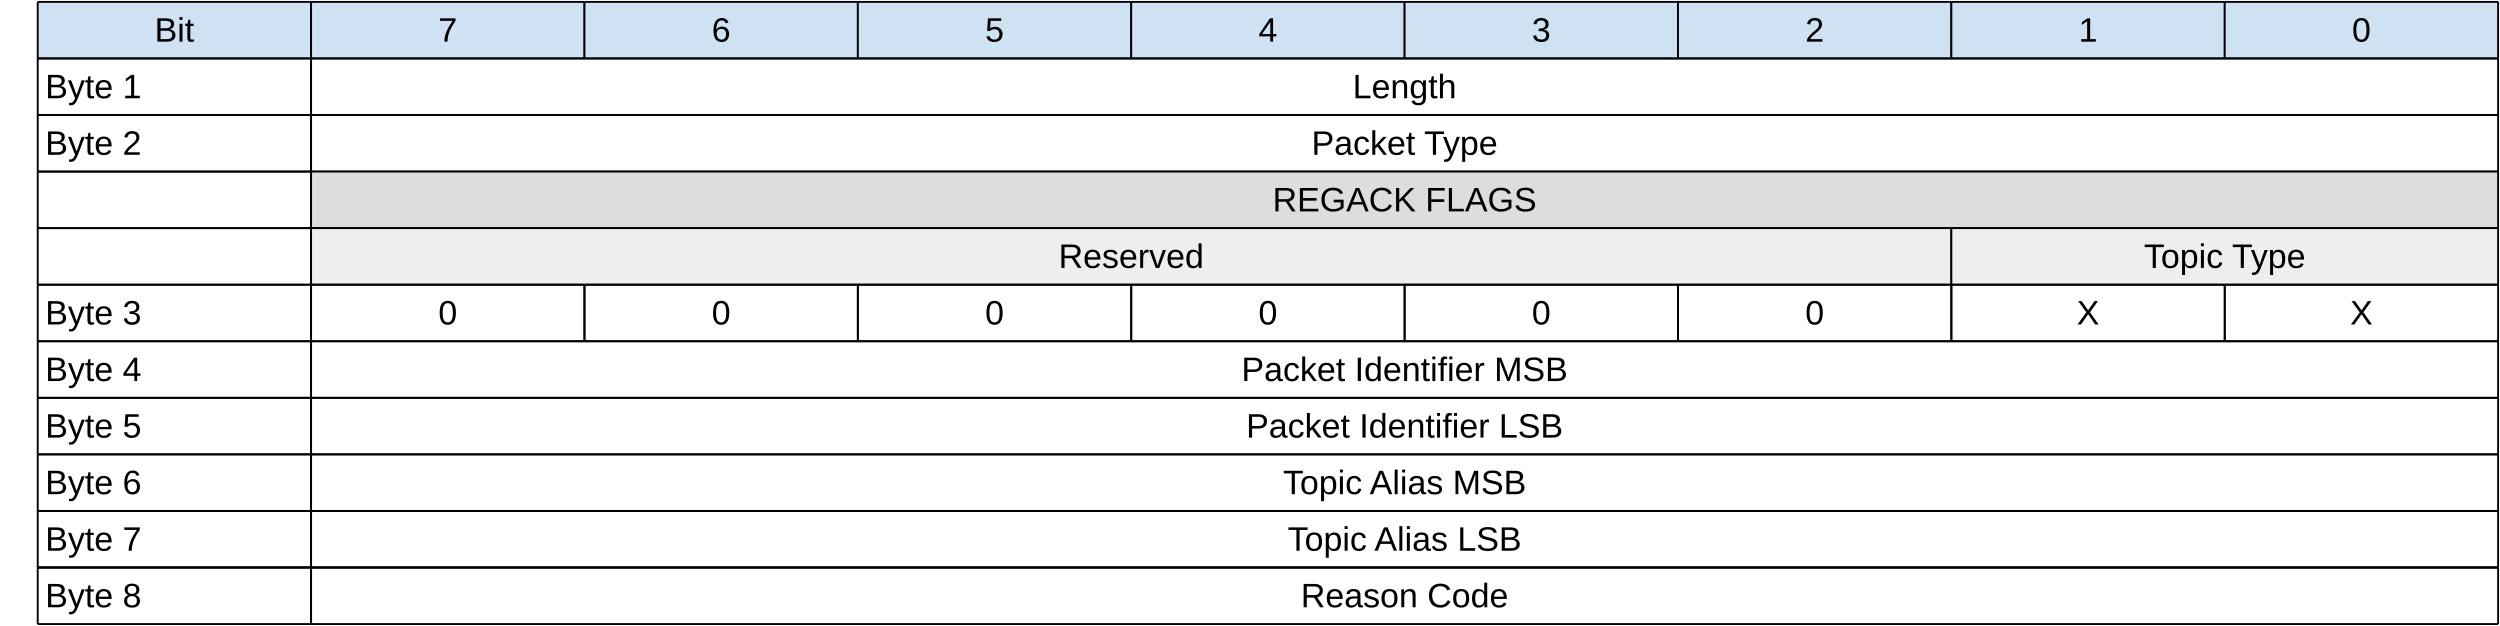
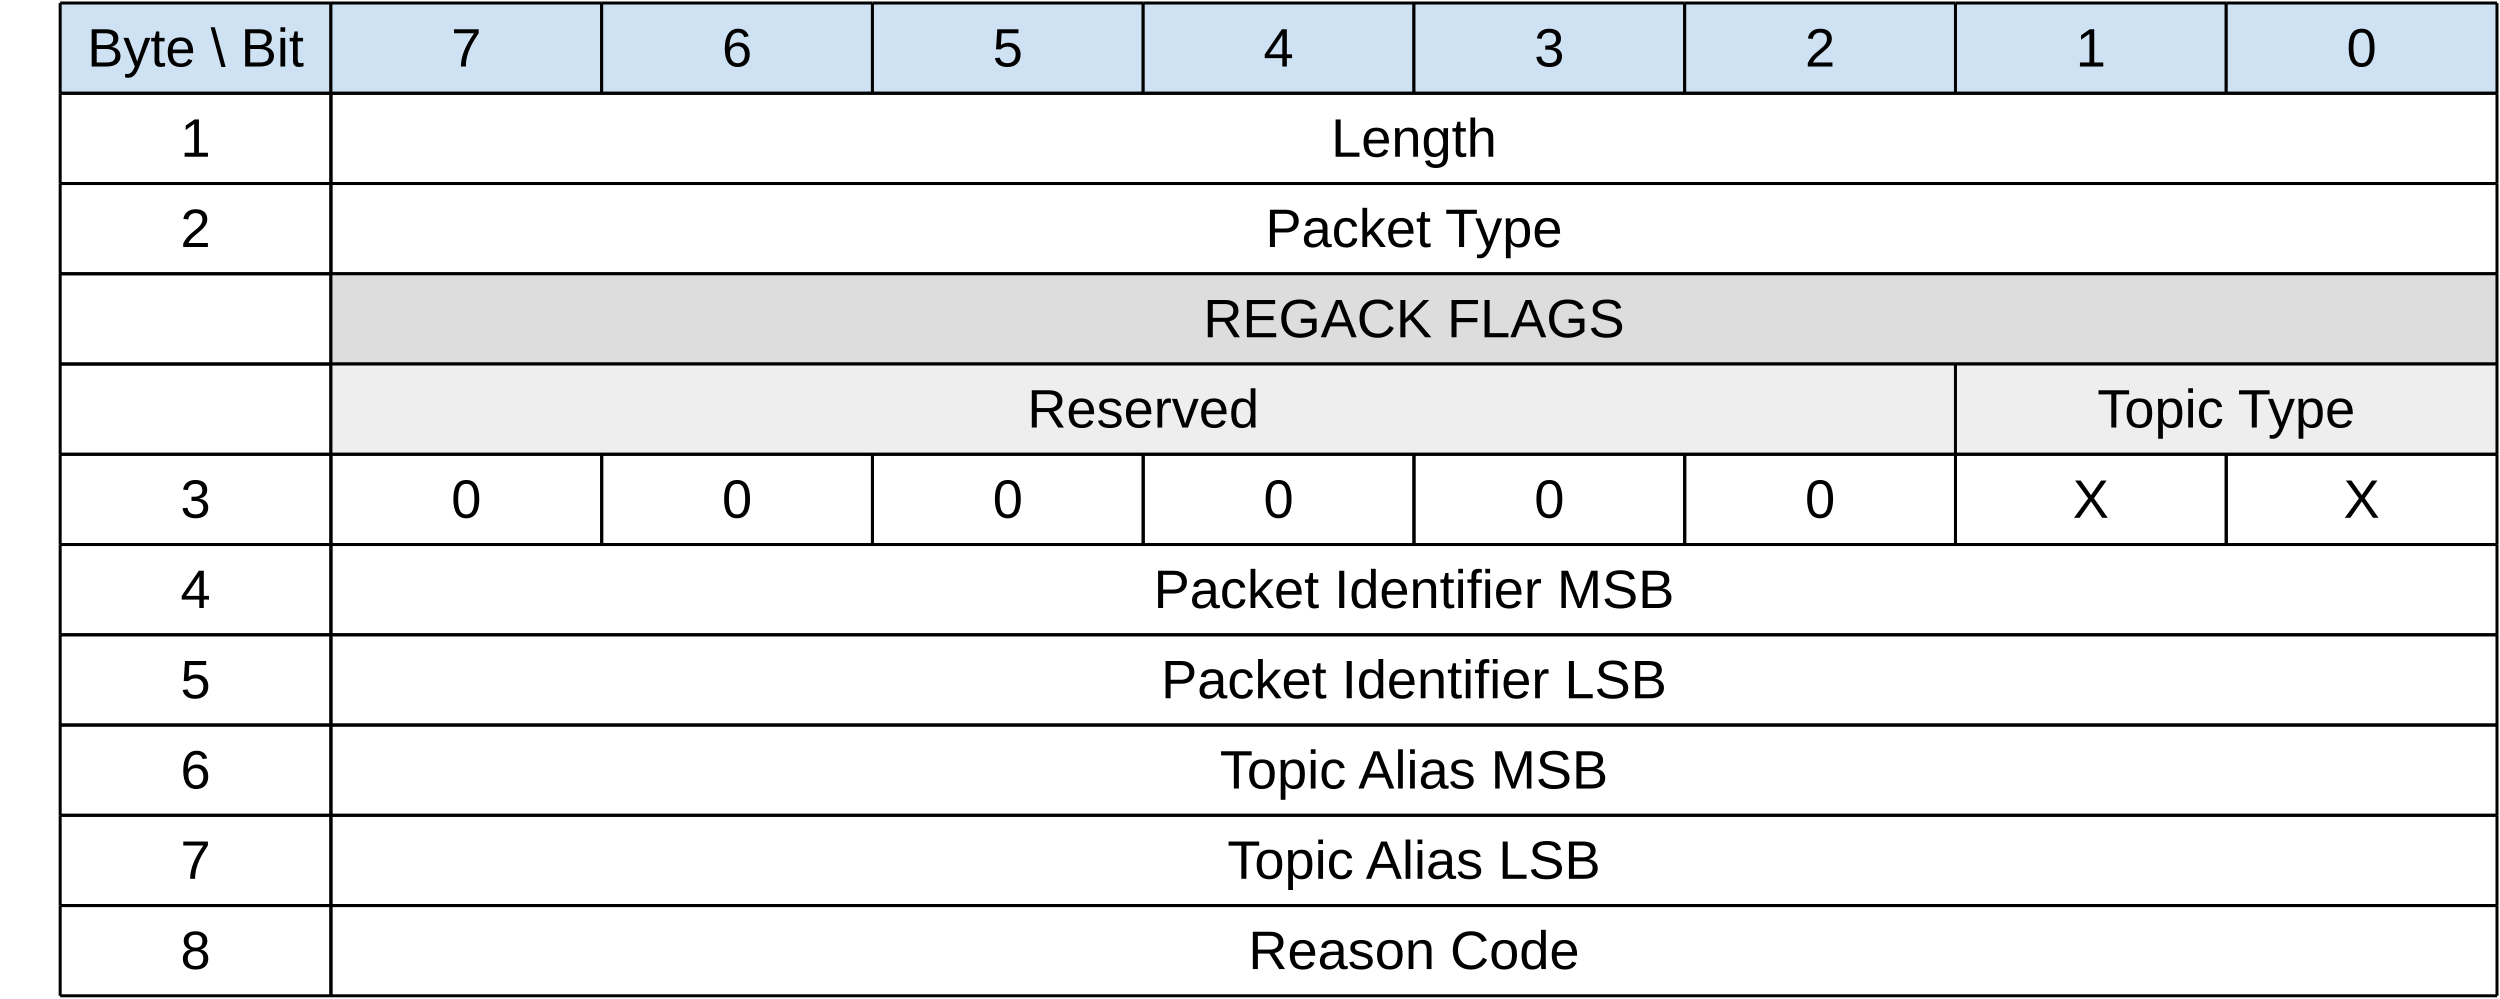
- <svg xmlns="http://www.w3.org/2000/svg" version="1.0" width="1326" height="332" viewBox="0 0 1326 332">
-   <rect x="20" y="1" height="30" width="145" fill="#cfe2f3" />
-   <line x1="20" y1="1" x2="165" y2="1" stroke="#000000" stroke-width="1" />
-   <line x1="20" y1="31" x2="165" y2="31" stroke="#000000" stroke-width="1" />
-   <line x1="165" y1="1" x2="165" y2="31" stroke="#000000" stroke-width="1" />
+ <svg xmlns="http://www.w3.org/2000/svg" version="1.0" width="831" height="332" viewBox="0 0 831 332">
+   <rect x="20" y="1" height="30" width="90" fill="#cfe2f3" />
+   <line x1="20" y1="1" x2="110" y2="1" stroke="#000000" stroke-width="1" />
+   <line x1="20" y1="31" x2="110" y2="31" stroke="#000000" stroke-width="1" />
+   <line x1="110" y1="1" x2="110" y2="31" stroke="#000000" stroke-width="1" />
  <line x1="20" y1="1" x2="20" y2="31" stroke="#000000" stroke-width="1" />
-   <text font-size="18" font-family="Arial" x="92.5" y="17" text-anchor="middle" dominant-baseline="middle">Bit</text>
-   <rect x="165" y="1" height="30" width="145" fill="#cfe2f3" />
-   <line x1="165" y1="1" x2="310" y2="1" stroke="#000000" stroke-width="1" />
-   <line x1="165" y1="31" x2="310" y2="31" stroke="#000000" stroke-width="1" />
-   <line x1="310" y1="1" x2="310" y2="31" stroke="#000000" stroke-width="1" />
-   <line x1="165" y1="1" x2="165" y2="31" stroke="#000000" stroke-width="1" />
-   <text font-size="18" font-family="Arial" x="237.5" y="17" text-anchor="middle" dominant-baseline="middle">7</text>
-   <rect x="310" y="1" height="30" width="145" fill="#cfe2f3" />
-   <line x1="310" y1="1" x2="455" y2="1" stroke="#000000" stroke-width="1" />
-   <line x1="310" y1="31" x2="455" y2="31" stroke="#000000" stroke-width="1" />
-   <line x1="455" y1="1" x2="455" y2="31" stroke="#000000" stroke-width="1" />
-   <line x1="310" y1="1" x2="310" y2="31" stroke="#000000" stroke-width="1" />
-   <text font-size="18" font-family="Arial" x="382.5" y="17" text-anchor="middle" dominant-baseline="middle">6</text>
-   <rect x="455" y="1" height="30" width="145" fill="#cfe2f3" />
-   <line x1="455" y1="1" x2="600" y2="1" stroke="#000000" stroke-width="1" />
-   <line x1="455" y1="31" x2="600" y2="31" stroke="#000000" stroke-width="1" />
-   <line x1="600" y1="1" x2="600" y2="31" stroke="#000000" stroke-width="1" />
-   <line x1="455" y1="1" x2="455" y2="31" stroke="#000000" stroke-width="1" />
-   <text font-size="18" font-family="Arial" x="527.5" y="17" text-anchor="middle" dominant-baseline="middle">5</text>
-   <rect x="600" y="1" height="30" width="145" fill="#cfe2f3" />
-   <line x1="600" y1="1" x2="745" y2="1" stroke="#000000" stroke-width="1" />
-   <line x1="600" y1="31" x2="745" y2="31" stroke="#000000" stroke-width="1" />
-   <line x1="745" y1="1" x2="745" y2="31" stroke="#000000" stroke-width="1" />
-   <line x1="600" y1="1" x2="600" y2="31" stroke="#000000" stroke-width="1" />
-   <text font-size="18" font-family="Arial" x="672.5" y="17" text-anchor="middle" dominant-baseline="middle">4</text>
-   <rect x="745" y="1" height="30" width="145" fill="#cfe2f3" />
-   <line x1="745" y1="1" x2="890" y2="1" stroke="#000000" stroke-width="1" />
-   <line x1="745" y1="31" x2="890" y2="31" stroke="#000000" stroke-width="1" />
-   <line x1="890" y1="1" x2="890" y2="31" stroke="#000000" stroke-width="1" />
-   <line x1="745" y1="1" x2="745" y2="31" stroke="#000000" stroke-width="1" />
-   <text font-size="18" font-family="Arial" x="817.5" y="17" text-anchor="middle" dominant-baseline="middle">3</text>
-   <rect x="890" y="1" height="30" width="145" fill="#cfe2f3" />
-   <line x1="890" y1="1" x2="1035" y2="1" stroke="#000000" stroke-width="1" />
-   <line x1="890" y1="31" x2="1035" y2="31" stroke="#000000" stroke-width="1" />
-   <line x1="1035" y1="1" x2="1035" y2="31" stroke="#000000" stroke-width="1" />
-   <line x1="890" y1="1" x2="890" y2="31" stroke="#000000" stroke-width="1" />
-   <text font-size="18" font-family="Arial" x="962.5" y="17" text-anchor="middle" dominant-baseline="middle">2</text>
-   <rect x="1035" y="1" height="30" width="145" fill="#cfe2f3" />
-   <line x1="1035" y1="1" x2="1180" y2="1" stroke="#000000" stroke-width="1" />
-   <line x1="1035" y1="31" x2="1180" y2="31" stroke="#000000" stroke-width="1" />
-   <line x1="1180" y1="1" x2="1180" y2="31" stroke="#000000" stroke-width="1" />
-   <line x1="1035" y1="1" x2="1035" y2="31" stroke="#000000" stroke-width="1" />
-   <text font-size="18" font-family="Arial" x="1107.5" y="17" text-anchor="middle" dominant-baseline="middle">1</text>
-   <rect x="1180" y="1" height="30" width="145" fill="#cfe2f3" />
-   <line x1="1180" y1="1" x2="1325" y2="1" stroke="#000000" stroke-width="1" />
-   <line x1="1180" y1="31" x2="1325" y2="31" stroke="#000000" stroke-width="1" />
-   <line x1="1325" y1="1" x2="1325" y2="31" stroke="#000000" stroke-width="1" />
-   <line x1="1180" y1="1" x2="1180" y2="31" stroke="#000000" stroke-width="1" />
-   <text font-size="18" font-family="Arial" x="1252.5" y="17" text-anchor="middle" dominant-baseline="middle">0</text>
+   <text font-size="18" font-family="Arial" x="65" y="17" text-anchor="middle" dominant-baseline="middle">Byte \ Bit</text>
+   <rect x="110" y="1" height="30" width="90" fill="#cfe2f3" />
+   <line x1="110" y1="1" x2="200" y2="1" stroke="#000000" stroke-width="1" />
+   <line x1="110" y1="31" x2="200" y2="31" stroke="#000000" stroke-width="1" />
+   <line x1="200" y1="1" x2="200" y2="31" stroke="#000000" stroke-width="1" />
+   <line x1="110" y1="1" x2="110" y2="31" stroke="#000000" stroke-width="1" />
+   <text font-size="18" font-family="Arial" x="155" y="17" text-anchor="middle" dominant-baseline="middle">7</text>
+   <rect x="200" y="1" height="30" width="90" fill="#cfe2f3" />
+   <line x1="200" y1="1" x2="290" y2="1" stroke="#000000" stroke-width="1" />
+   <line x1="200" y1="31" x2="290" y2="31" stroke="#000000" stroke-width="1" />
+   <line x1="290" y1="1" x2="290" y2="31" stroke="#000000" stroke-width="1" />
+   <line x1="200" y1="1" x2="200" y2="31" stroke="#000000" stroke-width="1" />
+   <text font-size="18" font-family="Arial" x="245" y="17" text-anchor="middle" dominant-baseline="middle">6</text>
+   <rect x="290" y="1" height="30" width="90" fill="#cfe2f3" />
+   <line x1="290" y1="1" x2="380" y2="1" stroke="#000000" stroke-width="1" />
+   <line x1="290" y1="31" x2="380" y2="31" stroke="#000000" stroke-width="1" />
+   <line x1="380" y1="1" x2="380" y2="31" stroke="#000000" stroke-width="1" />
+   <line x1="290" y1="1" x2="290" y2="31" stroke="#000000" stroke-width="1" />
+   <text font-size="18" font-family="Arial" x="335" y="17" text-anchor="middle" dominant-baseline="middle">5</text>
+   <rect x="380" y="1" height="30" width="90" fill="#cfe2f3" />
+   <line x1="380" y1="1" x2="470" y2="1" stroke="#000000" stroke-width="1" />
+   <line x1="380" y1="31" x2="470" y2="31" stroke="#000000" stroke-width="1" />
+   <line x1="470" y1="1" x2="470" y2="31" stroke="#000000" stroke-width="1" />
+   <line x1="380" y1="1" x2="380" y2="31" stroke="#000000" stroke-width="1" />
+   <text font-size="18" font-family="Arial" x="425" y="17" text-anchor="middle" dominant-baseline="middle">4</text>
+   <rect x="470" y="1" height="30" width="90" fill="#cfe2f3" />
+   <line x1="470" y1="1" x2="560" y2="1" stroke="#000000" stroke-width="1" />
+   <line x1="470" y1="31" x2="560" y2="31" stroke="#000000" stroke-width="1" />
+   <line x1="560" y1="1" x2="560" y2="31" stroke="#000000" stroke-width="1" />
+   <line x1="470" y1="1" x2="470" y2="31" stroke="#000000" stroke-width="1" />
+   <text font-size="18" font-family="Arial" x="515" y="17" text-anchor="middle" dominant-baseline="middle">3</text>
+   <rect x="560" y="1" height="30" width="90" fill="#cfe2f3" />
+   <line x1="560" y1="1" x2="650" y2="1" stroke="#000000" stroke-width="1" />
+   <line x1="560" y1="31" x2="650" y2="31" stroke="#000000" stroke-width="1" />
+   <line x1="650" y1="1" x2="650" y2="31" stroke="#000000" stroke-width="1" />
+   <line x1="560" y1="1" x2="560" y2="31" stroke="#000000" stroke-width="1" />
+   <text font-size="18" font-family="Arial" x="605" y="17" text-anchor="middle" dominant-baseline="middle">2</text>
+   <rect x="650" y="1" height="30" width="90" fill="#cfe2f3" />
+   <line x1="650" y1="1" x2="740" y2="1" stroke="#000000" stroke-width="1" />
+   <line x1="650" y1="31" x2="740" y2="31" stroke="#000000" stroke-width="1" />
+   <line x1="740" y1="1" x2="740" y2="31" stroke="#000000" stroke-width="1" />
+   <line x1="650" y1="1" x2="650" y2="31" stroke="#000000" stroke-width="1" />
+   <text font-size="18" font-family="Arial" x="695" y="17" text-anchor="middle" dominant-baseline="middle">1</text>
+   <rect x="740" y="1" height="30" width="90" fill="#cfe2f3" />
+   <line x1="740" y1="1" x2="830" y2="1" stroke="#000000" stroke-width="1" />
+   <line x1="740" y1="31" x2="830" y2="31" stroke="#000000" stroke-width="1" />
+   <line x1="830" y1="1" x2="830" y2="31" stroke="#000000" stroke-width="1" />
+   <line x1="740" y1="1" x2="740" y2="31" stroke="#000000" stroke-width="1" />
+   <text font-size="18" font-family="Arial" x="785" y="17" text-anchor="middle" dominant-baseline="middle">0</text>
  <text font-size="18" font-family="Arial" x="15" y="16" text-anchor="end"> </text>
  <text font-size="18" font-family="Arial" x="15" y="46" text-anchor="end"> </text>
-   <line x1="20" y1="31" x2="165" y2="31" stroke="#000000" stroke-width="1" />
-   <line x1="20" y1="61" x2="165" y2="61" stroke="#000000" stroke-width="1" />
-   <line x1="165" y1="31" x2="165" y2="61" stroke="#000000" stroke-width="1" />
+   <line x1="20" y1="31" x2="110" y2="31" stroke="#000000" stroke-width="1" />
+   <line x1="20" y1="61" x2="110" y2="61" stroke="#000000" stroke-width="1" />
+   <line x1="110" y1="31" x2="110" y2="61" stroke="#000000" stroke-width="1" />
  <line x1="20" y1="31" x2="20" y2="61" stroke="#000000" stroke-width="1" />
-   <text font-size="18" font-family="Arial" x="24" y="47" text-anchor="start" dominant-baseline="middle">Byte 1</text>
-   <line x1="165" y1="31" x2="1325" y2="31" stroke="#000000" stroke-width="1" />
-   <line x1="165" y1="61" x2="1325" y2="61" stroke="#000000" stroke-width="1" />
-   <line x1="1325" y1="31" x2="1325" y2="61" stroke="#000000" stroke-width="1" />
-   <line x1="165" y1="31" x2="165" y2="61" stroke="#000000" stroke-width="1" />
-   <text font-size="18" font-family="Arial" x="745" y="47" text-anchor="middle" dominant-baseline="middle">Length</text>
+   <text font-size="18" font-family="Arial" x="65" y="47" text-anchor="middle" dominant-baseline="middle">1</text>
+   <line x1="110" y1="31" x2="830" y2="31" stroke="#000000" stroke-width="1" />
+   <line x1="110" y1="61" x2="830" y2="61" stroke="#000000" stroke-width="1" />
+   <line x1="830" y1="31" x2="830" y2="61" stroke="#000000" stroke-width="1" />
+   <line x1="110" y1="31" x2="110" y2="61" stroke="#000000" stroke-width="1" />
+   <text font-size="18" font-family="Arial" x="470" y="47" text-anchor="middle" dominant-baseline="middle">Length</text>
  <text font-size="18" font-family="Arial" x="15" y="76" text-anchor="end"> </text>
-   <line x1="20" y1="61" x2="165" y2="61" stroke="#000000" stroke-width="1" />
-   <line x1="20" y1="91" x2="165" y2="91" stroke="#000000" stroke-width="1" />
-   <line x1="165" y1="61" x2="165" y2="91" stroke="#000000" stroke-width="1" />
+   <line x1="20" y1="61" x2="110" y2="61" stroke="#000000" stroke-width="1" />
+   <line x1="20" y1="91" x2="110" y2="91" stroke="#000000" stroke-width="1" />
+   <line x1="110" y1="61" x2="110" y2="91" stroke="#000000" stroke-width="1" />
  <line x1="20" y1="61" x2="20" y2="91" stroke="#000000" stroke-width="1" />
-   <text font-size="18" font-family="Arial" x="24" y="77" text-anchor="start" dominant-baseline="middle">Byte 2</text>
-   <line x1="165" y1="61" x2="1325" y2="61" stroke="#000000" stroke-width="1" />
-   <line x1="165" y1="91" x2="1325" y2="91" stroke="#000000" stroke-width="1" />
-   <line x1="1325" y1="61" x2="1325" y2="91" stroke="#000000" stroke-width="1" />
-   <line x1="165" y1="61" x2="165" y2="91" stroke="#000000" stroke-width="1" />
-   <text font-size="18" font-family="Arial" x="745" y="77" text-anchor="middle" dominant-baseline="middle">Packet Type</text>
+   <text font-size="18" font-family="Arial" x="65" y="77" text-anchor="middle" dominant-baseline="middle">2</text>
+   <line x1="110" y1="61" x2="830" y2="61" stroke="#000000" stroke-width="1" />
+   <line x1="110" y1="91" x2="830" y2="91" stroke="#000000" stroke-width="1" />
+   <line x1="830" y1="61" x2="830" y2="91" stroke="#000000" stroke-width="1" />
+   <line x1="110" y1="61" x2="110" y2="91" stroke="#000000" stroke-width="1" />
+   <text font-size="18" font-family="Arial" x="470" y="77" text-anchor="middle" dominant-baseline="middle">Packet Type</text>
  <text font-size="18" font-family="Arial" x="15" y="106" text-anchor="end"> </text>
-   <line x1="20" y1="91" x2="165" y2="91" stroke="#000000" stroke-width="1" />
-   <line x1="20" y1="121" x2="165" y2="121" stroke="#000000" stroke-width="1" />
-   <line x1="165" y1="91" x2="165" y2="121" stroke="#000000" stroke-width="1" />
+   <line x1="20" y1="91" x2="110" y2="91" stroke="#000000" stroke-width="1" />
+   <line x1="20" y1="121" x2="110" y2="121" stroke="#000000" stroke-width="1" />
+   <line x1="110" y1="91" x2="110" y2="121" stroke="#000000" stroke-width="1" />
  <line x1="20" y1="91" x2="20" y2="121" stroke="#000000" stroke-width="1" />
-   <text font-size="18" font-family="Arial" x="24" y="107" text-anchor="start" dominant-baseline="middle" />
-   <rect x="165" y="91" height="30" width="1160" fill="#dddddd" />
-   <line x1="165" y1="91" x2="1325" y2="91" stroke="#000000" stroke-width="1" />
-   <line x1="165" y1="121" x2="1325" y2="121" stroke="#000000" stroke-width="1" />
-   <line x1="1325" y1="91" x2="1325" y2="121" stroke="#000000" stroke-width="1" />
-   <line x1="165" y1="91" x2="165" y2="121" stroke="#000000" stroke-width="1" />
-   <text font-size="18" font-family="Arial" x="745" y="107" text-anchor="middle" dominant-baseline="middle">REGACK FLAGS</text>
+   <text font-size="18" font-family="Arial" x="65" y="107" text-anchor="middle" dominant-baseline="middle" />
+   <rect x="110" y="91" height="30" width="720" fill="#dddddd" />
+   <line x1="110" y1="91" x2="830" y2="91" stroke="#000000" stroke-width="1" />
+   <line x1="110" y1="121" x2="830" y2="121" stroke="#000000" stroke-width="1" />
+   <line x1="830" y1="91" x2="830" y2="121" stroke="#000000" stroke-width="1" />
+   <line x1="110" y1="91" x2="110" y2="121" stroke="#000000" stroke-width="1" />
+   <text font-size="18" font-family="Arial" x="470" y="107" text-anchor="middle" dominant-baseline="middle">REGACK FLAGS</text>
  <text font-size="18" font-family="Arial" x="15" y="136" text-anchor="end"> </text>
-   <line x1="20" y1="121" x2="165" y2="121" stroke="#000000" stroke-width="1" />
-   <line x1="20" y1="151" x2="165" y2="151" stroke="#000000" stroke-width="1" />
-   <line x1="165" y1="121" x2="165" y2="151" stroke="#000000" stroke-width="1" />
+   <line x1="20" y1="121" x2="110" y2="121" stroke="#000000" stroke-width="1" />
+   <line x1="20" y1="151" x2="110" y2="151" stroke="#000000" stroke-width="1" />
+   <line x1="110" y1="121" x2="110" y2="151" stroke="#000000" stroke-width="1" />
  <line x1="20" y1="121" x2="20" y2="151" stroke="#000000" stroke-width="1" />
-   <text font-size="18" font-family="Arial" x="24" y="137" text-anchor="start" dominant-baseline="middle" />
-   <rect x="165" y="121" height="30" width="870" fill="#eeeeee" />
-   <line x1="165" y1="121" x2="1035" y2="121" stroke="#000000" stroke-width="1" />
-   <line x1="165" y1="151" x2="1035" y2="151" stroke="#000000" stroke-width="1" />
-   <line x1="1035" y1="121" x2="1035" y2="151" stroke="#000000" stroke-width="1" />
-   <line x1="165" y1="121" x2="165" y2="151" stroke="#000000" stroke-width="1" />
-   <text font-size="18" font-family="Arial" x="600" y="137" text-anchor="middle" dominant-baseline="middle">Reserved</text>
-   <rect x="1035" y="121" height="30" width="290" fill="#eeeeee" />
-   <line x1="1035" y1="121" x2="1325" y2="121" stroke="#000000" stroke-width="1" />
-   <line x1="1035" y1="151" x2="1325" y2="151" stroke="#000000" stroke-width="1" />
-   <line x1="1325" y1="121" x2="1325" y2="151" stroke="#000000" stroke-width="1" />
-   <line x1="1035" y1="121" x2="1035" y2="151" stroke="#000000" stroke-width="1" />
-   <text font-size="18" font-family="Arial" x="1180" y="137" text-anchor="middle" dominant-baseline="middle">Topic Type</text>
+   <text font-size="18" font-family="Arial" x="65" y="137" text-anchor="middle" dominant-baseline="middle" />
+   <rect x="110" y="121" height="30" width="540" fill="#eeeeee" />
+   <line x1="110" y1="121" x2="650" y2="121" stroke="#000000" stroke-width="1" />
+   <line x1="110" y1="151" x2="650" y2="151" stroke="#000000" stroke-width="1" />
+   <line x1="650" y1="121" x2="650" y2="151" stroke="#000000" stroke-width="1" />
+   <line x1="110" y1="121" x2="110" y2="151" stroke="#000000" stroke-width="1" />
+   <text font-size="18" font-family="Arial" x="380" y="137" text-anchor="middle" dominant-baseline="middle">Reserved</text>
+   <rect x="650" y="121" height="30" width="180" fill="#eeeeee" />
+   <line x1="650" y1="121" x2="830" y2="121" stroke="#000000" stroke-width="1" />
+   <line x1="650" y1="151" x2="830" y2="151" stroke="#000000" stroke-width="1" />
+   <line x1="830" y1="121" x2="830" y2="151" stroke="#000000" stroke-width="1" />
+   <line x1="650" y1="121" x2="650" y2="151" stroke="#000000" stroke-width="1" />
+   <text font-size="18" font-family="Arial" x="740" y="137" text-anchor="middle" dominant-baseline="middle">Topic Type</text>
  <text font-size="18" font-family="Arial" x="15" y="166" text-anchor="end"> </text>
-   <line x1="20" y1="151" x2="165" y2="151" stroke="#000000" stroke-width="1" />
-   <line x1="20" y1="181" x2="165" y2="181" stroke="#000000" stroke-width="1" />
-   <line x1="165" y1="151" x2="165" y2="181" stroke="#000000" stroke-width="1" />
+   <line x1="20" y1="151" x2="110" y2="151" stroke="#000000" stroke-width="1" />
+   <line x1="20" y1="181" x2="110" y2="181" stroke="#000000" stroke-width="1" />
+   <line x1="110" y1="151" x2="110" y2="181" stroke="#000000" stroke-width="1" />
  <line x1="20" y1="151" x2="20" y2="181" stroke="#000000" stroke-width="1" />
-   <text font-size="18" font-family="Arial" x="24" y="167" text-anchor="start" dominant-baseline="middle">Byte 3</text>
-   <line x1="165" y1="151" x2="310" y2="151" stroke="#000000" stroke-width="1" />
-   <line x1="165" y1="181" x2="310" y2="181" stroke="#000000" stroke-width="1" />
-   <line x1="310" y1="151" x2="310" y2="181" stroke="#000000" stroke-width="1" />
-   <line x1="165" y1="151" x2="165" y2="181" stroke="#000000" stroke-width="1" />
-   <text font-size="18" font-family="Arial" x="237.5" y="167" text-anchor="middle" dominant-baseline="middle">0</text>
-   <line x1="310" y1="151" x2="455" y2="151" stroke="#000000" stroke-width="1" />
-   <line x1="310" y1="181" x2="455" y2="181" stroke="#000000" stroke-width="1" />
-   <line x1="455" y1="151" x2="455" y2="181" stroke="#000000" stroke-width="1" />
-   <line x1="310" y1="151" x2="310" y2="181" stroke="#000000" stroke-width="1" />
-   <text font-size="18" font-family="Arial" x="382.5" y="167" text-anchor="middle" dominant-baseline="middle">0</text>
-   <line x1="455" y1="151" x2="600" y2="151" stroke="#000000" stroke-width="1" />
-   <line x1="455" y1="181" x2="600" y2="181" stroke="#000000" stroke-width="1" />
-   <line x1="600" y1="151" x2="600" y2="181" stroke="#000000" stroke-width="1" />
-   <line x1="455" y1="151" x2="455" y2="181" stroke="#000000" stroke-width="1" />
-   <text font-size="18" font-family="Arial" x="527.5" y="167" text-anchor="middle" dominant-baseline="middle">0</text>
-   <line x1="600" y1="151" x2="745" y2="151" stroke="#000000" stroke-width="1" />
-   <line x1="600" y1="181" x2="745" y2="181" stroke="#000000" stroke-width="1" />
-   <line x1="745" y1="151" x2="745" y2="181" stroke="#000000" stroke-width="1" />
-   <line x1="600" y1="151" x2="600" y2="181" stroke="#000000" stroke-width="1" />
-   <text font-size="18" font-family="Arial" x="672.5" y="167" text-anchor="middle" dominant-baseline="middle">0</text>
-   <line x1="745" y1="151" x2="890" y2="151" stroke="#000000" stroke-width="1" />
-   <line x1="745" y1="181" x2="890" y2="181" stroke="#000000" stroke-width="1" />
-   <line x1="890" y1="151" x2="890" y2="181" stroke="#000000" stroke-width="1" />
-   <line x1="745" y1="151" x2="745" y2="181" stroke="#000000" stroke-width="1" />
-   <text font-size="18" font-family="Arial" x="817.5" y="167" text-anchor="middle" dominant-baseline="middle">0</text>
-   <line x1="890" y1="151" x2="1035" y2="151" stroke="#000000" stroke-width="1" />
-   <line x1="890" y1="181" x2="1035" y2="181" stroke="#000000" stroke-width="1" />
-   <line x1="1035" y1="151" x2="1035" y2="181" stroke="#000000" stroke-width="1" />
-   <line x1="890" y1="151" x2="890" y2="181" stroke="#000000" stroke-width="1" />
-   <text font-size="18" font-family="Arial" x="962.5" y="167" text-anchor="middle" dominant-baseline="middle">0</text>
-   <line x1="1035" y1="151" x2="1180" y2="151" stroke="#000000" stroke-width="1" />
-   <line x1="1035" y1="181" x2="1180" y2="181" stroke="#000000" stroke-width="1" />
-   <line x1="1180" y1="151" x2="1180" y2="181" stroke="#000000" stroke-width="1" />
-   <line x1="1035" y1="151" x2="1035" y2="181" stroke="#000000" stroke-width="1" />
-   <text font-size="18" font-family="Arial" x="1107.5" y="167" text-anchor="middle" dominant-baseline="middle">X</text>
-   <line x1="1180" y1="151" x2="1325" y2="151" stroke="#000000" stroke-width="1" />
-   <line x1="1180" y1="181" x2="1325" y2="181" stroke="#000000" stroke-width="1" />
-   <line x1="1325" y1="151" x2="1325" y2="181" stroke="#000000" stroke-width="1" />
-   <line x1="1180" y1="151" x2="1180" y2="181" stroke="#000000" stroke-width="1" />
-   <text font-size="18" font-family="Arial" x="1252.5" y="167" text-anchor="middle" dominant-baseline="middle">X</text>
+   <text font-size="18" font-family="Arial" x="65" y="167" text-anchor="middle" dominant-baseline="middle">3</text>
+   <line x1="110" y1="151" x2="200" y2="151" stroke="#000000" stroke-width="1" />
+   <line x1="110" y1="181" x2="200" y2="181" stroke="#000000" stroke-width="1" />
+   <line x1="200" y1="151" x2="200" y2="181" stroke="#000000" stroke-width="1" />
+   <line x1="110" y1="151" x2="110" y2="181" stroke="#000000" stroke-width="1" />
+   <text font-size="18" font-family="Arial" x="155" y="167" text-anchor="middle" dominant-baseline="middle">0</text>
+   <line x1="200" y1="151" x2="290" y2="151" stroke="#000000" stroke-width="1" />
+   <line x1="200" y1="181" x2="290" y2="181" stroke="#000000" stroke-width="1" />
+   <line x1="290" y1="151" x2="290" y2="181" stroke="#000000" stroke-width="1" />
+   <line x1="200" y1="151" x2="200" y2="181" stroke="#000000" stroke-width="1" />
+   <text font-size="18" font-family="Arial" x="245" y="167" text-anchor="middle" dominant-baseline="middle">0</text>
+   <line x1="290" y1="151" x2="380" y2="151" stroke="#000000" stroke-width="1" />
+   <line x1="290" y1="181" x2="380" y2="181" stroke="#000000" stroke-width="1" />
+   <line x1="380" y1="151" x2="380" y2="181" stroke="#000000" stroke-width="1" />
+   <line x1="290" y1="151" x2="290" y2="181" stroke="#000000" stroke-width="1" />
+   <text font-size="18" font-family="Arial" x="335" y="167" text-anchor="middle" dominant-baseline="middle">0</text>
+   <line x1="380" y1="151" x2="470" y2="151" stroke="#000000" stroke-width="1" />
+   <line x1="380" y1="181" x2="470" y2="181" stroke="#000000" stroke-width="1" />
+   <line x1="470" y1="151" x2="470" y2="181" stroke="#000000" stroke-width="1" />
+   <line x1="380" y1="151" x2="380" y2="181" stroke="#000000" stroke-width="1" />
+   <text font-size="18" font-family="Arial" x="425" y="167" text-anchor="middle" dominant-baseline="middle">0</text>
+   <line x1="470" y1="151" x2="560" y2="151" stroke="#000000" stroke-width="1" />
+   <line x1="470" y1="181" x2="560" y2="181" stroke="#000000" stroke-width="1" />
+   <line x1="560" y1="151" x2="560" y2="181" stroke="#000000" stroke-width="1" />
+   <line x1="470" y1="151" x2="470" y2="181" stroke="#000000" stroke-width="1" />
+   <text font-size="18" font-family="Arial" x="515" y="167" text-anchor="middle" dominant-baseline="middle">0</text>
+   <line x1="560" y1="151" x2="650" y2="151" stroke="#000000" stroke-width="1" />
+   <line x1="560" y1="181" x2="650" y2="181" stroke="#000000" stroke-width="1" />
+   <line x1="650" y1="151" x2="650" y2="181" stroke="#000000" stroke-width="1" />
+   <line x1="560" y1="151" x2="560" y2="181" stroke="#000000" stroke-width="1" />
+   <text font-size="18" font-family="Arial" x="605" y="167" text-anchor="middle" dominant-baseline="middle">0</text>
+   <line x1="650" y1="151" x2="740" y2="151" stroke="#000000" stroke-width="1" />
+   <line x1="650" y1="181" x2="740" y2="181" stroke="#000000" stroke-width="1" />
+   <line x1="740" y1="151" x2="740" y2="181" stroke="#000000" stroke-width="1" />
+   <line x1="650" y1="151" x2="650" y2="181" stroke="#000000" stroke-width="1" />
+   <text font-size="18" font-family="Arial" x="695" y="167" text-anchor="middle" dominant-baseline="middle">X</text>
+   <line x1="740" y1="151" x2="830" y2="151" stroke="#000000" stroke-width="1" />
+   <line x1="740" y1="181" x2="830" y2="181" stroke="#000000" stroke-width="1" />
+   <line x1="830" y1="151" x2="830" y2="181" stroke="#000000" stroke-width="1" />
+   <line x1="740" y1="151" x2="740" y2="181" stroke="#000000" stroke-width="1" />
+   <text font-size="18" font-family="Arial" x="785" y="167" text-anchor="middle" dominant-baseline="middle">X</text>
  <text font-size="18" font-family="Arial" x="15" y="196" text-anchor="end"> </text>
-   <line x1="20" y1="181" x2="165" y2="181" stroke="#000000" stroke-width="1" />
-   <line x1="20" y1="211" x2="165" y2="211" stroke="#000000" stroke-width="1" />
-   <line x1="165" y1="181" x2="165" y2="211" stroke="#000000" stroke-width="1" />
+   <line x1="20" y1="181" x2="110" y2="181" stroke="#000000" stroke-width="1" />
+   <line x1="20" y1="211" x2="110" y2="211" stroke="#000000" stroke-width="1" />
+   <line x1="110" y1="181" x2="110" y2="211" stroke="#000000" stroke-width="1" />
  <line x1="20" y1="181" x2="20" y2="211" stroke="#000000" stroke-width="1" />
-   <text font-size="18" font-family="Arial" x="24" y="197" text-anchor="start" dominant-baseline="middle">Byte 4</text>
-   <line x1="165" y1="181" x2="1325" y2="181" stroke="#000000" stroke-width="1" />
-   <line x1="165" y1="211" x2="1325" y2="211" stroke="#000000" stroke-width="1" />
-   <line x1="1325" y1="181" x2="1325" y2="211" stroke="#000000" stroke-width="1" />
-   <line x1="165" y1="181" x2="165" y2="211" stroke="#000000" stroke-width="1" />
-   <text font-size="18" font-family="Arial" x="745" y="197" text-anchor="middle" dominant-baseline="middle">Packet Identifier MSB</text>
+   <text font-size="18" font-family="Arial" x="65" y="197" text-anchor="middle" dominant-baseline="middle">4</text>
+   <line x1="110" y1="181" x2="830" y2="181" stroke="#000000" stroke-width="1" />
+   <line x1="110" y1="211" x2="830" y2="211" stroke="#000000" stroke-width="1" />
+   <line x1="830" y1="181" x2="830" y2="211" stroke="#000000" stroke-width="1" />
+   <line x1="110" y1="181" x2="110" y2="211" stroke="#000000" stroke-width="1" />
+   <text font-size="18" font-family="Arial" x="470" y="197" text-anchor="middle" dominant-baseline="middle">Packet Identifier MSB</text>
  <text font-size="18" font-family="Arial" x="15" y="226" text-anchor="end"> </text>
-   <line x1="20" y1="211" x2="165" y2="211" stroke="#000000" stroke-width="1" />
-   <line x1="20" y1="241" x2="165" y2="241" stroke="#000000" stroke-width="1" />
-   <line x1="165" y1="211" x2="165" y2="241" stroke="#000000" stroke-width="1" />
+   <line x1="20" y1="211" x2="110" y2="211" stroke="#000000" stroke-width="1" />
+   <line x1="20" y1="241" x2="110" y2="241" stroke="#000000" stroke-width="1" />
+   <line x1="110" y1="211" x2="110" y2="241" stroke="#000000" stroke-width="1" />
  <line x1="20" y1="211" x2="20" y2="241" stroke="#000000" stroke-width="1" />
-   <text font-size="18" font-family="Arial" x="24" y="227" text-anchor="start" dominant-baseline="middle">Byte 5</text>
-   <line x1="165" y1="211" x2="1325" y2="211" stroke="#000000" stroke-width="1" />
-   <line x1="165" y1="241" x2="1325" y2="241" stroke="#000000" stroke-width="1" />
-   <line x1="1325" y1="211" x2="1325" y2="241" stroke="#000000" stroke-width="1" />
-   <line x1="165" y1="211" x2="165" y2="241" stroke="#000000" stroke-width="1" />
-   <text font-size="18" font-family="Arial" x="745" y="227" text-anchor="middle" dominant-baseline="middle">Packet Identifier LSB</text>
+   <text font-size="18" font-family="Arial" x="65" y="227" text-anchor="middle" dominant-baseline="middle">5</text>
+   <line x1="110" y1="211" x2="830" y2="211" stroke="#000000" stroke-width="1" />
+   <line x1="110" y1="241" x2="830" y2="241" stroke="#000000" stroke-width="1" />
+   <line x1="830" y1="211" x2="830" y2="241" stroke="#000000" stroke-width="1" />
+   <line x1="110" y1="211" x2="110" y2="241" stroke="#000000" stroke-width="1" />
+   <text font-size="18" font-family="Arial" x="470" y="227" text-anchor="middle" dominant-baseline="middle">Packet Identifier LSB</text>
  <text font-size="18" font-family="Arial" x="15" y="256" text-anchor="end"> </text>
-   <line x1="20" y1="241" x2="165" y2="241" stroke="#000000" stroke-width="1" />
-   <line x1="20" y1="271" x2="165" y2="271" stroke="#000000" stroke-width="1" />
-   <line x1="165" y1="241" x2="165" y2="271" stroke="#000000" stroke-width="1" />
+   <line x1="20" y1="241" x2="110" y2="241" stroke="#000000" stroke-width="1" />
+   <line x1="20" y1="271" x2="110" y2="271" stroke="#000000" stroke-width="1" />
+   <line x1="110" y1="241" x2="110" y2="271" stroke="#000000" stroke-width="1" />
  <line x1="20" y1="241" x2="20" y2="271" stroke="#000000" stroke-width="1" />
-   <text font-size="18" font-family="Arial" x="24" y="257" text-anchor="start" dominant-baseline="middle">Byte 6</text>
-   <line x1="165" y1="241" x2="1325" y2="241" stroke="#000000" stroke-width="1" />
-   <line x1="165" y1="271" x2="1325" y2="271" stroke="#000000" stroke-width="1" />
-   <line x1="1325" y1="241" x2="1325" y2="271" stroke="#000000" stroke-width="1" />
-   <line x1="165" y1="241" x2="165" y2="271" stroke="#000000" stroke-width="1" />
-   <text font-size="18" font-family="Arial" x="745" y="257" text-anchor="middle" dominant-baseline="middle">Topic Alias MSB</text>
+   <text font-size="18" font-family="Arial" x="65" y="257" text-anchor="middle" dominant-baseline="middle">6</text>
+   <line x1="110" y1="241" x2="830" y2="241" stroke="#000000" stroke-width="1" />
+   <line x1="110" y1="271" x2="830" y2="271" stroke="#000000" stroke-width="1" />
+   <line x1="830" y1="241" x2="830" y2="271" stroke="#000000" stroke-width="1" />
+   <line x1="110" y1="241" x2="110" y2="271" stroke="#000000" stroke-width="1" />
+   <text font-size="18" font-family="Arial" x="470" y="257" text-anchor="middle" dominant-baseline="middle">Topic Alias MSB</text>
  <text font-size="18" font-family="Arial" x="15" y="286" text-anchor="end"> </text>
-   <line x1="20" y1="271" x2="165" y2="271" stroke="#000000" stroke-width="1" />
-   <line x1="20" y1="301" x2="165" y2="301" stroke="#000000" stroke-width="1" />
-   <line x1="165" y1="271" x2="165" y2="301" stroke="#000000" stroke-width="1" />
+   <line x1="20" y1="271" x2="110" y2="271" stroke="#000000" stroke-width="1" />
+   <line x1="20" y1="301" x2="110" y2="301" stroke="#000000" stroke-width="1" />
+   <line x1="110" y1="271" x2="110" y2="301" stroke="#000000" stroke-width="1" />
  <line x1="20" y1="271" x2="20" y2="301" stroke="#000000" stroke-width="1" />
-   <text font-size="18" font-family="Arial" x="24" y="287" text-anchor="start" dominant-baseline="middle">Byte 7</text>
-   <line x1="165" y1="271" x2="1325" y2="271" stroke="#000000" stroke-width="1" />
-   <line x1="165" y1="301" x2="1325" y2="301" stroke="#000000" stroke-width="1" />
-   <line x1="1325" y1="271" x2="1325" y2="301" stroke="#000000" stroke-width="1" />
-   <line x1="165" y1="271" x2="165" y2="301" stroke="#000000" stroke-width="1" />
-   <text font-size="18" font-family="Arial" x="745" y="287" text-anchor="middle" dominant-baseline="middle">Topic Alias LSB</text>
+   <text font-size="18" font-family="Arial" x="65" y="287" text-anchor="middle" dominant-baseline="middle">7</text>
+   <line x1="110" y1="271" x2="830" y2="271" stroke="#000000" stroke-width="1" />
+   <line x1="110" y1="301" x2="830" y2="301" stroke="#000000" stroke-width="1" />
+   <line x1="830" y1="271" x2="830" y2="301" stroke="#000000" stroke-width="1" />
+   <line x1="110" y1="271" x2="110" y2="301" stroke="#000000" stroke-width="1" />
+   <text font-size="18" font-family="Arial" x="470" y="287" text-anchor="middle" dominant-baseline="middle">Topic Alias LSB</text>
  <text font-size="18" font-family="Arial" x="15" y="316" text-anchor="end"> </text>
-   <line x1="20" y1="301" x2="165" y2="301" stroke="#000000" stroke-width="1" />
-   <line x1="20" y1="331" x2="165" y2="331" stroke="#000000" stroke-width="1" />
-   <line x1="165" y1="301" x2="165" y2="331" stroke="#000000" stroke-width="1" />
+   <line x1="20" y1="301" x2="110" y2="301" stroke="#000000" stroke-width="1" />
+   <line x1="20" y1="331" x2="110" y2="331" stroke="#000000" stroke-width="1" />
+   <line x1="110" y1="301" x2="110" y2="331" stroke="#000000" stroke-width="1" />
  <line x1="20" y1="301" x2="20" y2="331" stroke="#000000" stroke-width="1" />
-   <text font-size="18" font-family="Arial" x="24" y="317" text-anchor="start" dominant-baseline="middle">Byte 8</text>
-   <line x1="165" y1="301" x2="1325" y2="301" stroke="#000000" stroke-width="1" />
-   <line x1="165" y1="331" x2="1325" y2="331" stroke="#000000" stroke-width="1" />
-   <line x1="1325" y1="301" x2="1325" y2="331" stroke="#000000" stroke-width="1" />
-   <line x1="165" y1="301" x2="165" y2="331" stroke="#000000" stroke-width="1" />
-   <text font-size="18" font-family="Arial" x="745" y="317" text-anchor="middle" dominant-baseline="middle">Reason Code</text>
-   <line x1="20" y1="301" x2="1325" y2="301" stroke="#000000" stroke-width="1" />
+   <text font-size="18" font-family="Arial" x="65" y="317" text-anchor="middle" dominant-baseline="middle">8</text>
+   <line x1="110" y1="301" x2="830" y2="301" stroke="#000000" stroke-width="1" />
+   <line x1="110" y1="331" x2="830" y2="331" stroke="#000000" stroke-width="1" />
+   <line x1="830" y1="301" x2="830" y2="331" stroke="#000000" stroke-width="1" />
+   <line x1="110" y1="301" x2="110" y2="331" stroke="#000000" stroke-width="1" />
+   <text font-size="18" font-family="Arial" x="470" y="317" text-anchor="middle" dominant-baseline="middle">Reason Code</text>
+   <line x1="20" y1="301" x2="830" y2="301" stroke="#000000" stroke-width="1" />
</svg>
